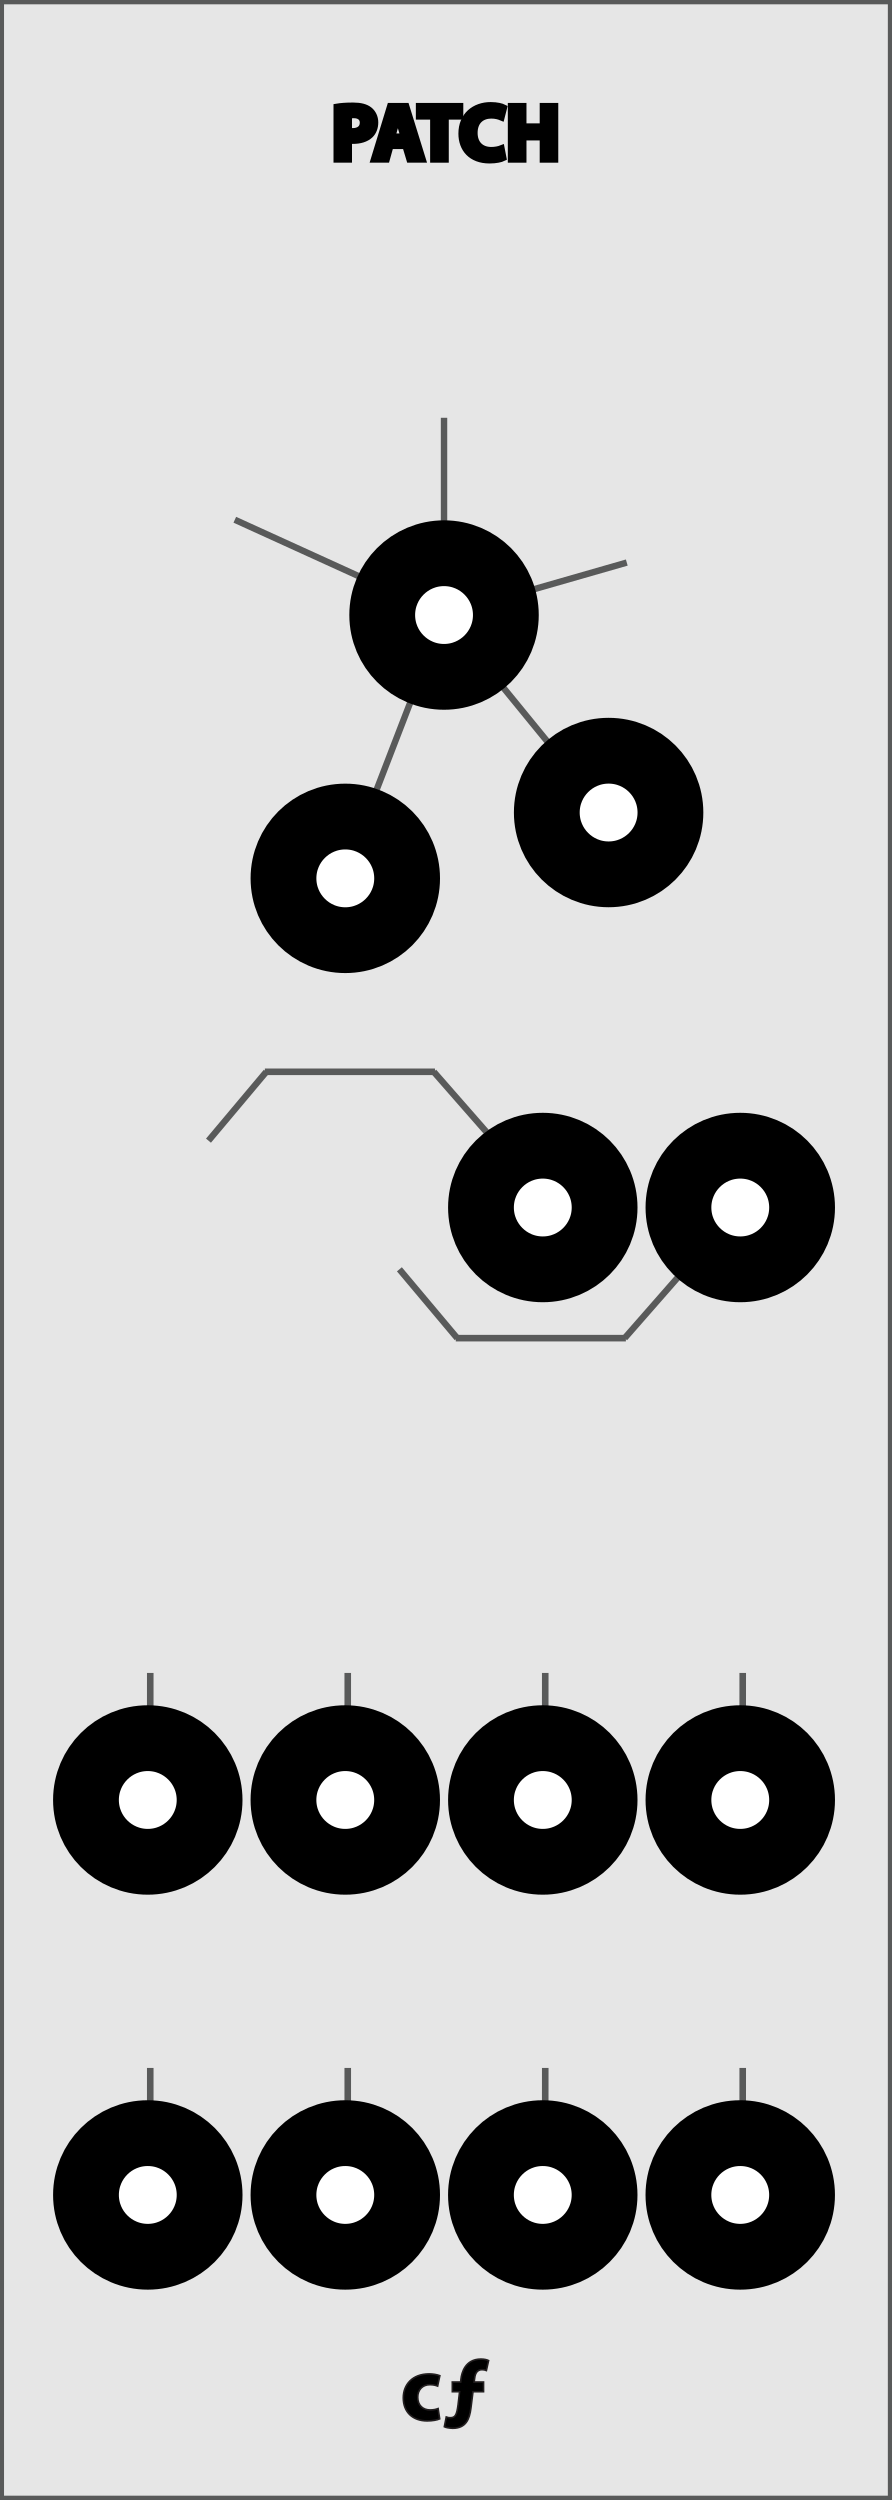
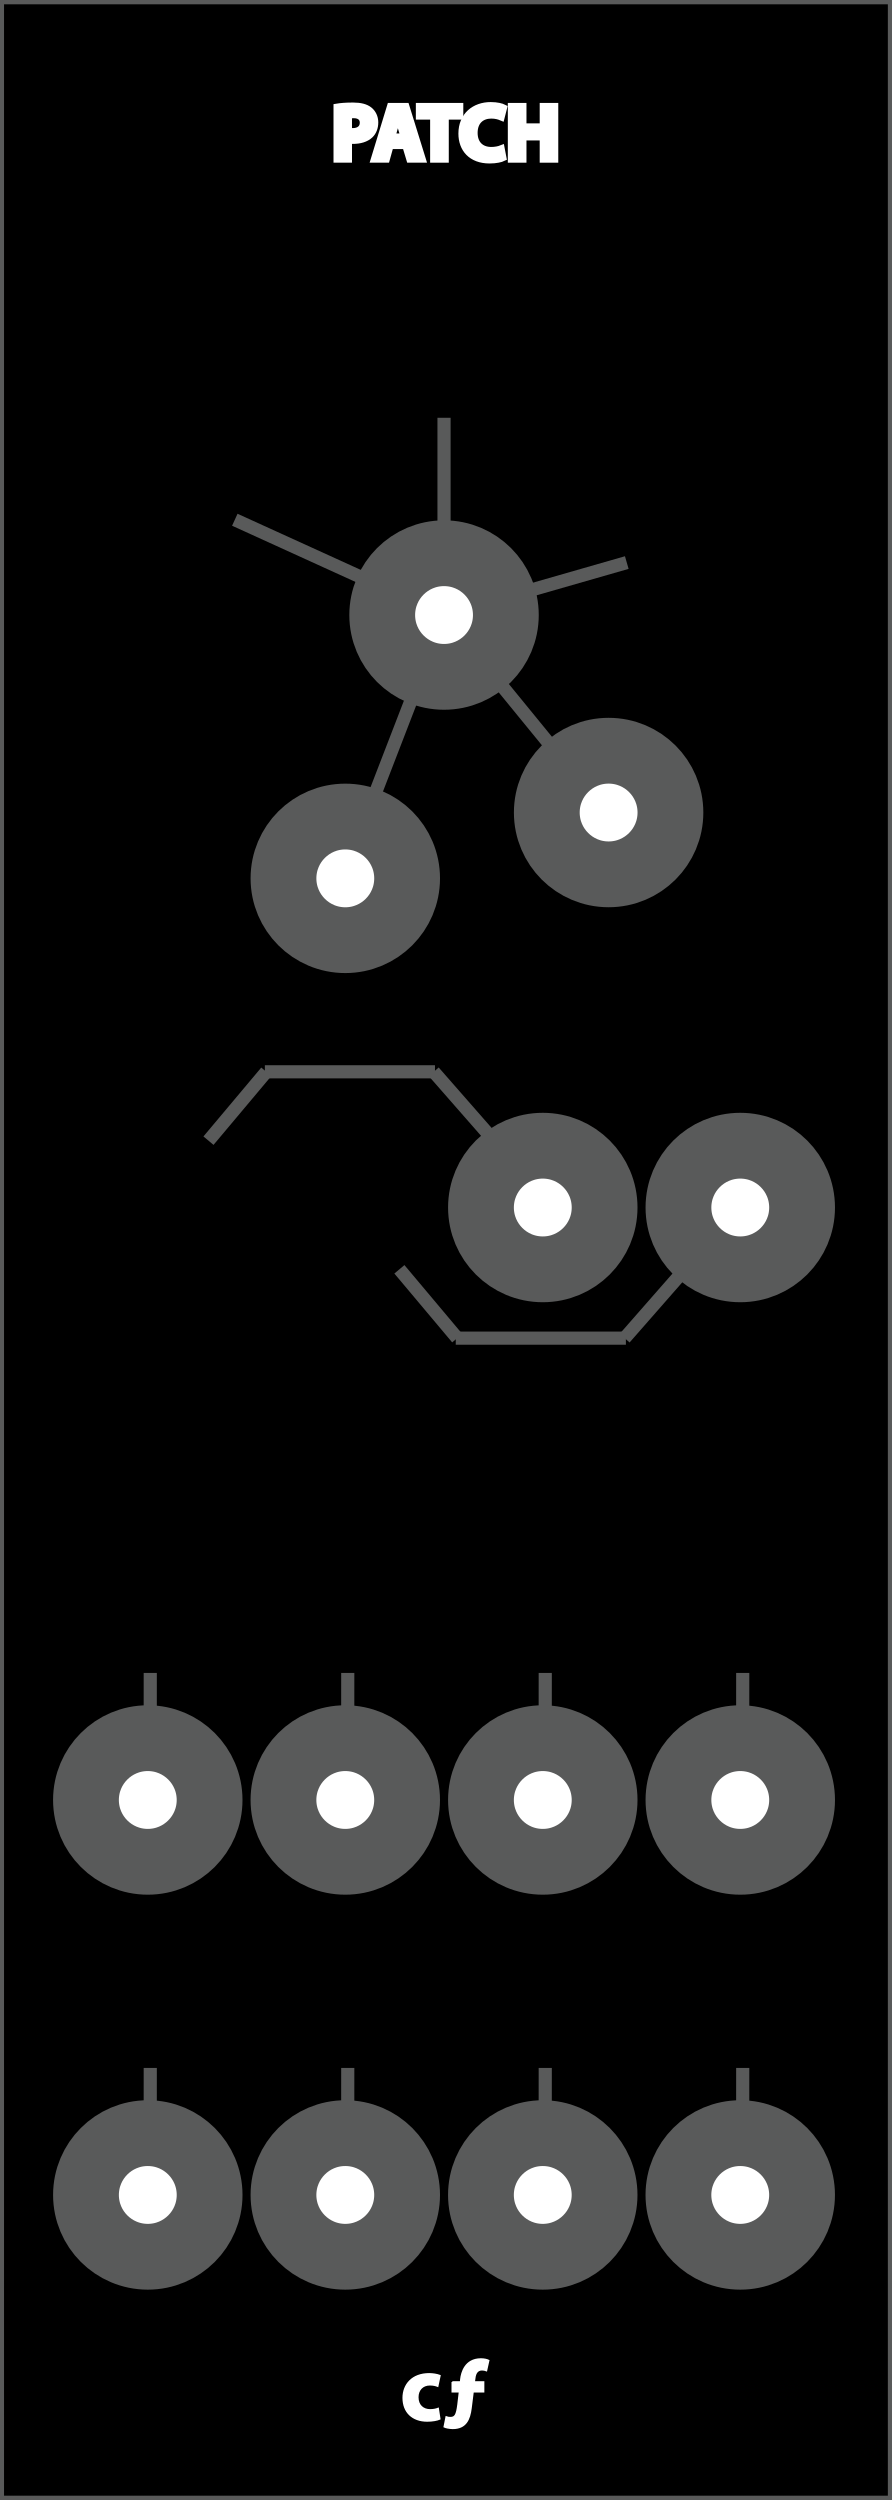
<svg xmlns="http://www.w3.org/2000/svg" version="1.1" id="svg4541" x="0px" y="0px" width="135.566px" height="380px" viewBox="0 0 135.566 380" enable-background="new 0 0 135.566 380" xml:space="preserve">
-   <path id="path33453" fill="#E6E6E6" stroke="#595A5A" stroke-width="1.226" stroke-miterlimit="10" d="M0,0.043h135.566v379.914H0  V0.043z" />
-   <line fill="none" stroke="#595A5A" stroke-miterlimit="10" x1="22.837" y1="260.577" x2="22.84" y2="254.288" />
-   <line fill="none" stroke="#595A5A" stroke-miterlimit="10" x1="52.856" y1="260.577" x2="52.859" y2="254.288" />
-   <line fill="none" stroke="#595A5A" stroke-miterlimit="10" x1="82.874" y1="260.577" x2="82.878" y2="254.288" />
-   <line fill="none" stroke="#595A5A" stroke-miterlimit="10" x1="112.891" y1="260.577" x2="112.895" y2="254.288" />
+   <path id="path33453" stroke="#595A5A" stroke-width="1.226" stroke-miterlimit="10" d="M0,0.043h135.566v379.914H0V0.043z" />
+   <line fill="none" stroke="#595A5A" stroke-width="2" stroke-miterlimit="10" x1="22.837" y1="260.577" x2="22.84" y2="254.288" />
+   <line fill="none" stroke="#595A5A" stroke-width="2" stroke-miterlimit="10" x1="52.856" y1="260.577" x2="52.859" y2="254.288" />
+   <line fill="none" stroke="#595A5A" stroke-width="2" stroke-miterlimit="10" x1="82.874" y1="260.577" x2="82.878" y2="254.288" />
+   <line fill="none" stroke="#595A5A" stroke-width="2" stroke-miterlimit="10" x1="112.891" y1="260.577" x2="112.895" y2="254.288" />
  <g>
-     <path stroke="#231F20" stroke-width="0.25" stroke-miterlimit="10" d="M66.833,367.67c-0.378,0.168-1.092,0.309-1.896,0.309   c-2.223,0-3.638-1.346-3.638-3.502c0-2.004,1.373-3.643,3.932-3.643c0.562,0,1.177,0.1,1.625,0.268l-0.336,1.582   c-0.262-0.104-0.64-0.211-1.19-0.211c-1.12,0-1.849,0.799-1.835,1.92c0,1.26,0.841,1.92,1.877,1.92c0.505,0,0.896-0.086,1.22-0.211   L66.833,367.67z" />
-     <path stroke="#231F20" stroke-width="0.25" stroke-miterlimit="10" d="M68.749,362.066h1.273l0.042-0.448   c0.104-0.938,0.63-3.039,3.039-3.039c0.478,0,0.911,0.098,1.163,0.224l-0.336,1.514c-0.169-0.062-0.396-0.127-0.659-0.127   c-0.7,0-1.036,0.506-1.12,1.271l-0.084,0.605h1.43v1.479h-1.604l-0.312,2.493c-0.211,1.709-0.785,3.062-2.771,3.062   c-0.575-0.015-1.064-0.125-1.274-0.232l0.294-1.479c0.21,0.084,0.438,0.105,0.658,0.105c0.7-0.021,0.938-0.396,1.14-1.982   l0.229-1.968h-1.104v-1.479H68.749L68.749,362.066z" />
+     <path fill="#FFFFFF" stroke="#FFFFFF" stroke-width="0.25" stroke-miterlimit="10" d="M66.833,367.67   c-0.378,0.168-1.092,0.309-1.896,0.309c-2.224,0-3.639-1.346-3.639-3.502c0-2.004,1.373-3.643,3.933-3.643   c0.562,0,1.177,0.1,1.625,0.268l-0.336,1.582c-0.263-0.104-0.641-0.211-1.19-0.211c-1.12,0-1.849,0.799-1.835,1.92   c0,1.26,0.841,1.92,1.877,1.92c0.505,0,0.896-0.086,1.22-0.211L66.833,367.67z" />
+     <path fill="#FFFFFF" stroke="#FFFFFF" stroke-width="0.25" stroke-miterlimit="10" d="M68.749,362.066h1.273l0.042-0.448   c0.104-0.938,0.63-3.039,3.039-3.039c0.478,0,0.911,0.098,1.163,0.224l-0.336,1.514c-0.169-0.062-0.396-0.127-0.659-0.127   c-0.7,0-1.036,0.506-1.12,1.271l-0.084,0.605h1.43v1.479h-1.604l-0.312,2.493c-0.211,1.709-0.785,3.062-2.771,3.062   c-0.575-0.015-1.064-0.125-1.274-0.231l0.294-1.479c0.21,0.084,0.438,0.105,0.658,0.105c0.7-0.021,0.938-0.396,1.14-1.982   l0.229-1.968h-1.104v-1.479h-0.004V362.066z" />
  </g>
-   <line fill="none" stroke="#595A5A" stroke-width="0.975" stroke-miterlimit="10" x1="52.23" y1="133.031" x2="67.492" y2="93.486" />
-   <line fill="none" stroke="#595A5A" stroke-miterlimit="10" x1="69.276" y1="203.398" x2="95.134" y2="203.398" />
-   <line fill="none" stroke="#595A5A" stroke-width="0.975" stroke-miterlimit="10" x1="94.946" y1="203.398" x2="103.126" y2="194.059" />
+   <line fill="none" stroke="#595A5A" stroke-width="2" stroke-miterlimit="10" x1="52.23" y1="133.031" x2="67.492" y2="93.486" />
+   <line fill="none" stroke="#595A5A" stroke-width="2" stroke-miterlimit="10" x1="69.276" y1="203.398" x2="95.134" y2="203.398" />
+   <line fill="none" stroke="#595A5A" stroke-width="2" stroke-miterlimit="10" x1="94.946" y1="203.398" x2="103.126" y2="194.059" />
  <g>
-     <path stroke="#000000" stroke-miterlimit="10" d="M51.193,16.253c0.562-0.096,1.354-0.168,2.471-0.168   c1.127,0,1.933,0.216,2.471,0.647c0.518,0.408,0.863,1.08,0.863,1.871s-0.264,1.463-0.744,1.919   c-0.624,0.588-1.547,0.852-2.626,0.852c-0.238,0-0.456-0.012-0.624-0.036v2.891h-1.811V16.253z M53.004,19.923   c0.156,0.036,0.35,0.048,0.612,0.048c0.971,0,1.571-0.492,1.571-1.319c0-0.743-0.518-1.187-1.429-1.187   c-0.37,0-0.622,0.036-0.756,0.072L53.004,19.923L53.004,19.923z" />
-     <path stroke="#000000" stroke-miterlimit="10" d="M59.327,22.154l-0.576,2.075h-1.895l2.47-8.083h2.399l2.507,8.083h-1.967   l-0.624-2.075H59.327z M61.379,20.787l-0.504-1.715c-0.144-0.479-0.288-1.079-0.408-1.559h-0.022   c-0.12,0.48-0.24,1.091-0.372,1.559l-0.479,1.715H61.379z" />
-     <path stroke="#000000" stroke-miterlimit="10" d="M65.88,17.681h-2.171v-1.535h6.213v1.535h-2.207v6.548H65.88V17.681z" />
-     <path stroke="#000000" stroke-miterlimit="10" d="M76.485,24.001c-0.336,0.168-1.092,0.348-2.075,0.348   c-2.794,0-4.233-1.739-4.233-4.042c0-2.758,1.969-4.293,4.413-4.293c0.948,0,1.667,0.192,1.991,0.36l-0.372,1.451   c-0.371-0.156-0.888-0.3-1.535-0.3c-1.449,0-2.576,0.875-2.576,2.674c0,1.619,0.959,2.639,2.591,2.639   c0.552,0,1.163-0.12,1.521-0.264L76.485,24.001z" />
-     <path stroke="#000000" stroke-miterlimit="10" d="M79.524,16.146v3.106h3.01v-3.106h1.823v8.083h-1.823v-3.382h-3.01v3.382h-1.835   v-8.083H79.524z" />
+     <path fill="#FFFFFF" stroke="#FFFFFF" stroke-miterlimit="10" d="M51.193,16.253c0.562-0.096,1.354-0.168,2.471-0.168   c1.127,0,1.934,0.216,2.471,0.647c0.519,0.408,0.863,1.08,0.863,1.871s-0.264,1.463-0.744,1.919   c-0.624,0.588-1.547,0.852-2.626,0.852c-0.237,0-0.456-0.012-0.624-0.036v2.891h-1.811V16.253z M53.004,19.923   c0.156,0.036,0.351,0.048,0.612,0.048c0.971,0,1.571-0.492,1.571-1.319c0-0.743-0.519-1.187-1.43-1.187   c-0.369,0-0.621,0.036-0.756,0.072L53.004,19.923L53.004,19.923z" />
+     <path fill="#FFFFFF" stroke="#FFFFFF" stroke-miterlimit="10" d="M59.327,22.154l-0.576,2.075h-1.895l2.47-8.083h2.399l2.507,8.083   h-1.967l-0.624-2.075H59.327z M61.379,20.787l-0.504-1.715c-0.144-0.479-0.288-1.079-0.408-1.559h-0.021   c-0.12,0.48-0.24,1.091-0.372,1.559l-0.479,1.715H61.379z" />
+     <path fill="#FFFFFF" stroke="#FFFFFF" stroke-miterlimit="10" d="M65.88,17.681h-2.171v-1.535h6.213v1.535h-2.207v6.548H65.88   V17.681z" />
+     <path fill="#FFFFFF" stroke="#FFFFFF" stroke-miterlimit="10" d="M76.485,24.001c-0.336,0.168-1.092,0.348-2.075,0.348   c-2.794,0-4.233-1.739-4.233-4.042c0-2.758,1.97-4.293,4.413-4.293c0.948,0,1.667,0.192,1.991,0.36l-0.372,1.451   c-0.371-0.156-0.888-0.3-1.535-0.3c-1.448,0-2.575,0.875-2.575,2.674c0,1.619,0.959,2.639,2.591,2.639   c0.552,0,1.163-0.12,1.521-0.264L76.485,24.001z" />
+     <path fill="#FFFFFF" stroke="#FFFFFF" stroke-miterlimit="10" d="M79.524,16.146v3.106h3.01v-3.106h1.823v8.083h-1.823v-3.382   h-3.01v3.382h-1.835v-8.083H79.524z" />
  </g>
-   <circle fill="#FFFFFF" stroke="#000000" stroke-width="10" stroke-miterlimit="10" cx="22.463" cy="273.597" r="9.396" />
-   <circle fill="#FFFFFF" stroke="#000000" stroke-width="10" stroke-miterlimit="10" cx="52.482" cy="273.597" r="9.396" />
-   <circle fill="#FFFFFF" stroke="#000000" stroke-width="10" stroke-miterlimit="10" cx="82.504" cy="273.597" r="9.396" />
-   <circle fill="#FFFFFF" stroke="#000000" stroke-width="10" stroke-miterlimit="10" cx="112.521" cy="273.597" r="9.396" />
-   <line fill="none" stroke="#595A5A" stroke-miterlimit="10" x1="22.837" y1="320.611" x2="22.84" y2="314.323" />
-   <line fill="none" stroke="#595A5A" stroke-miterlimit="10" x1="52.856" y1="320.611" x2="52.859" y2="314.323" />
-   <line fill="none" stroke="#595A5A" stroke-miterlimit="10" x1="82.874" y1="320.611" x2="82.878" y2="314.323" />
-   <line fill="none" stroke="#595A5A" stroke-miterlimit="10" x1="112.891" y1="320.611" x2="112.895" y2="314.323" />
-   <circle fill="#FFFFFF" stroke="#000000" stroke-width="10" stroke-miterlimit="10" cx="22.465" cy="333.632" r="9.396" />
-   <circle fill="#FFFFFF" stroke="#000000" stroke-width="10" stroke-miterlimit="10" cx="52.484" cy="333.632" r="9.396" />
-   <circle fill="#FFFFFF" stroke="#000000" stroke-width="10" stroke-miterlimit="10" cx="82.5" cy="333.632" r="9.396" />
-   <circle fill="#FFFFFF" stroke="#000000" stroke-width="10" stroke-miterlimit="10" cx="112.517" cy="333.632" r="9.396" />
-   <line fill="none" stroke="#595A5A" stroke-width="0.975" stroke-miterlimit="10" x1="60.708" y1="192.934" x2="69.496" y2="203.398" />
-   <line fill="none" stroke="#595A5A" stroke-miterlimit="10" x1="66.116" y1="162.914" x2="40.258" y2="162.914" />
-   <line fill="none" stroke="#595A5A" stroke-width="0.975" stroke-miterlimit="10" x1="74.109" y1="172.256" x2="65.928" y2="162.914" />
-   <line fill="none" stroke="#595A5A" stroke-width="0.975" stroke-miterlimit="10" x1="40.477" y1="162.914" x2="31.689" y2="173.381" />
-   <circle fill="#FFFFFF" stroke="#000000" stroke-width="10" stroke-miterlimit="10" cx="82.504" cy="183.543" r="9.396" />
-   <circle fill="#FFFFFF" stroke="#000000" stroke-width="10" stroke-miterlimit="10" cx="112.521" cy="183.543" r="9.396" />
-   <line fill="none" stroke="#595A5A" stroke-width="0.975" stroke-miterlimit="10" x1="92.509" y1="124.115" x2="67.492" y2="93.486" />
-   <line fill="none" stroke="#595A5A" stroke-width="0.975" stroke-miterlimit="10" x1="95.27" y1="85.509" x2="67.492" y2="93.486" />
-   <line fill="none" stroke="#595A5A" stroke-width="0.975" stroke-miterlimit="10" x1="67.492" y1="63.503" x2="67.492" y2="93.486" />
-   <line fill="none" stroke="#595A5A" stroke-width="0.975" stroke-miterlimit="10" x1="35.691" y1="79.002" x2="67.492" y2="93.486" />
-   <circle fill="#FFFFFF" stroke="#000000" stroke-width="10" stroke-miterlimit="10" cx="52.485" cy="133.511" r="9.396" />
-   <circle fill="#FFFFFF" stroke="#000000" stroke-width="10" stroke-miterlimit="10" cx="92.51" cy="123.505" r="9.396" />
-   <circle fill="#FFFFFF" stroke="#000000" stroke-width="10" stroke-miterlimit="10" cx="67.494" cy="93.486" r="9.396" />
+   <circle fill="#FFFFFF" stroke="#595A5A" stroke-width="10" stroke-miterlimit="10" cx="22.463" cy="273.597" r="9.396" />
+   <circle fill="#FFFFFF" stroke="#595A5A" stroke-width="10" stroke-miterlimit="10" cx="52.482" cy="273.597" r="9.396" />
+   <circle fill="#FFFFFF" stroke="#595A5A" stroke-width="10" stroke-miterlimit="10" cx="82.504" cy="273.597" r="9.396" />
+   <circle fill="#FFFFFF" stroke="#595A5A" stroke-width="10" stroke-miterlimit="10" cx="112.521" cy="273.597" r="9.396" />
+   <line fill="none" stroke="#595A5A" stroke-width="2" stroke-miterlimit="10" x1="22.837" y1="320.611" x2="22.84" y2="314.323" />
+   <line fill="none" stroke="#595A5A" stroke-width="2" stroke-miterlimit="10" x1="52.856" y1="320.611" x2="52.859" y2="314.323" />
+   <line fill="none" stroke="#595A5A" stroke-width="2" stroke-miterlimit="10" x1="82.874" y1="320.611" x2="82.878" y2="314.323" />
+   <line fill="none" stroke="#595A5A" stroke-width="2" stroke-miterlimit="10" x1="112.891" y1="320.611" x2="112.895" y2="314.323" />
+   <circle fill="#FFFFFF" stroke="#595A5A" stroke-width="10" stroke-miterlimit="10" cx="22.465" cy="333.632" r="9.396" />
+   <circle fill="#FFFFFF" stroke="#595A5A" stroke-width="10" stroke-miterlimit="10" cx="52.484" cy="333.632" r="9.396" />
+   <circle fill="#FFFFFF" stroke="#595A5A" stroke-width="10" stroke-miterlimit="10" cx="82.5" cy="333.632" r="9.396" />
+   <circle fill="#FFFFFF" stroke="#595A5A" stroke-width="10" stroke-miterlimit="10" cx="112.517" cy="333.632" r="9.396" />
+   <line fill="none" stroke="#595A5A" stroke-width="2" stroke-miterlimit="10" x1="60.708" y1="192.934" x2="69.496" y2="203.398" />
+   <line fill="none" stroke="#595A5A" stroke-width="2" stroke-miterlimit="10" x1="66.116" y1="162.914" x2="40.258" y2="162.914" />
+   <line fill="none" stroke="#595A5A" stroke-width="2" stroke-miterlimit="10" x1="74.109" y1="172.256" x2="65.928" y2="162.914" />
+   <line fill="none" stroke="#595A5A" stroke-width="2" stroke-miterlimit="10" x1="40.477" y1="162.914" x2="31.689" y2="173.381" />
+   <circle fill="#FFFFFF" stroke="#595A5A" stroke-width="10" stroke-miterlimit="10" cx="82.504" cy="183.543" r="9.396" />
+   <circle fill="#FFFFFF" stroke="#595A5A" stroke-width="10" stroke-miterlimit="10" cx="112.521" cy="183.543" r="9.396" />
+   <line fill="none" stroke="#595A5A" stroke-width="2" stroke-miterlimit="10" x1="92.509" y1="124.115" x2="67.492" y2="93.486" />
+   <line fill="none" stroke="#595A5A" stroke-width="2" stroke-miterlimit="10" x1="95.27" y1="85.509" x2="67.492" y2="93.486" />
+   <line fill="none" stroke="#595A5A" stroke-width="2" stroke-miterlimit="10" x1="67.492" y1="63.503" x2="67.492" y2="93.486" />
+   <line fill="none" stroke="#595A5A" stroke-width="2" stroke-miterlimit="10" x1="35.691" y1="79.002" x2="67.492" y2="93.486" />
+   <circle fill="#FFFFFF" stroke="#595A5A" stroke-width="10" stroke-miterlimit="10" cx="52.485" cy="133.511" r="9.396" />
+   <circle fill="#FFFFFF" stroke="#595A5A" stroke-width="10" stroke-miterlimit="10" cx="92.51" cy="123.505" r="9.396" />
+   <circle fill="#FFFFFF" stroke="#595A5A" stroke-width="10" stroke-miterlimit="10" cx="67.494" cy="93.486" r="9.396" />
</svg>
